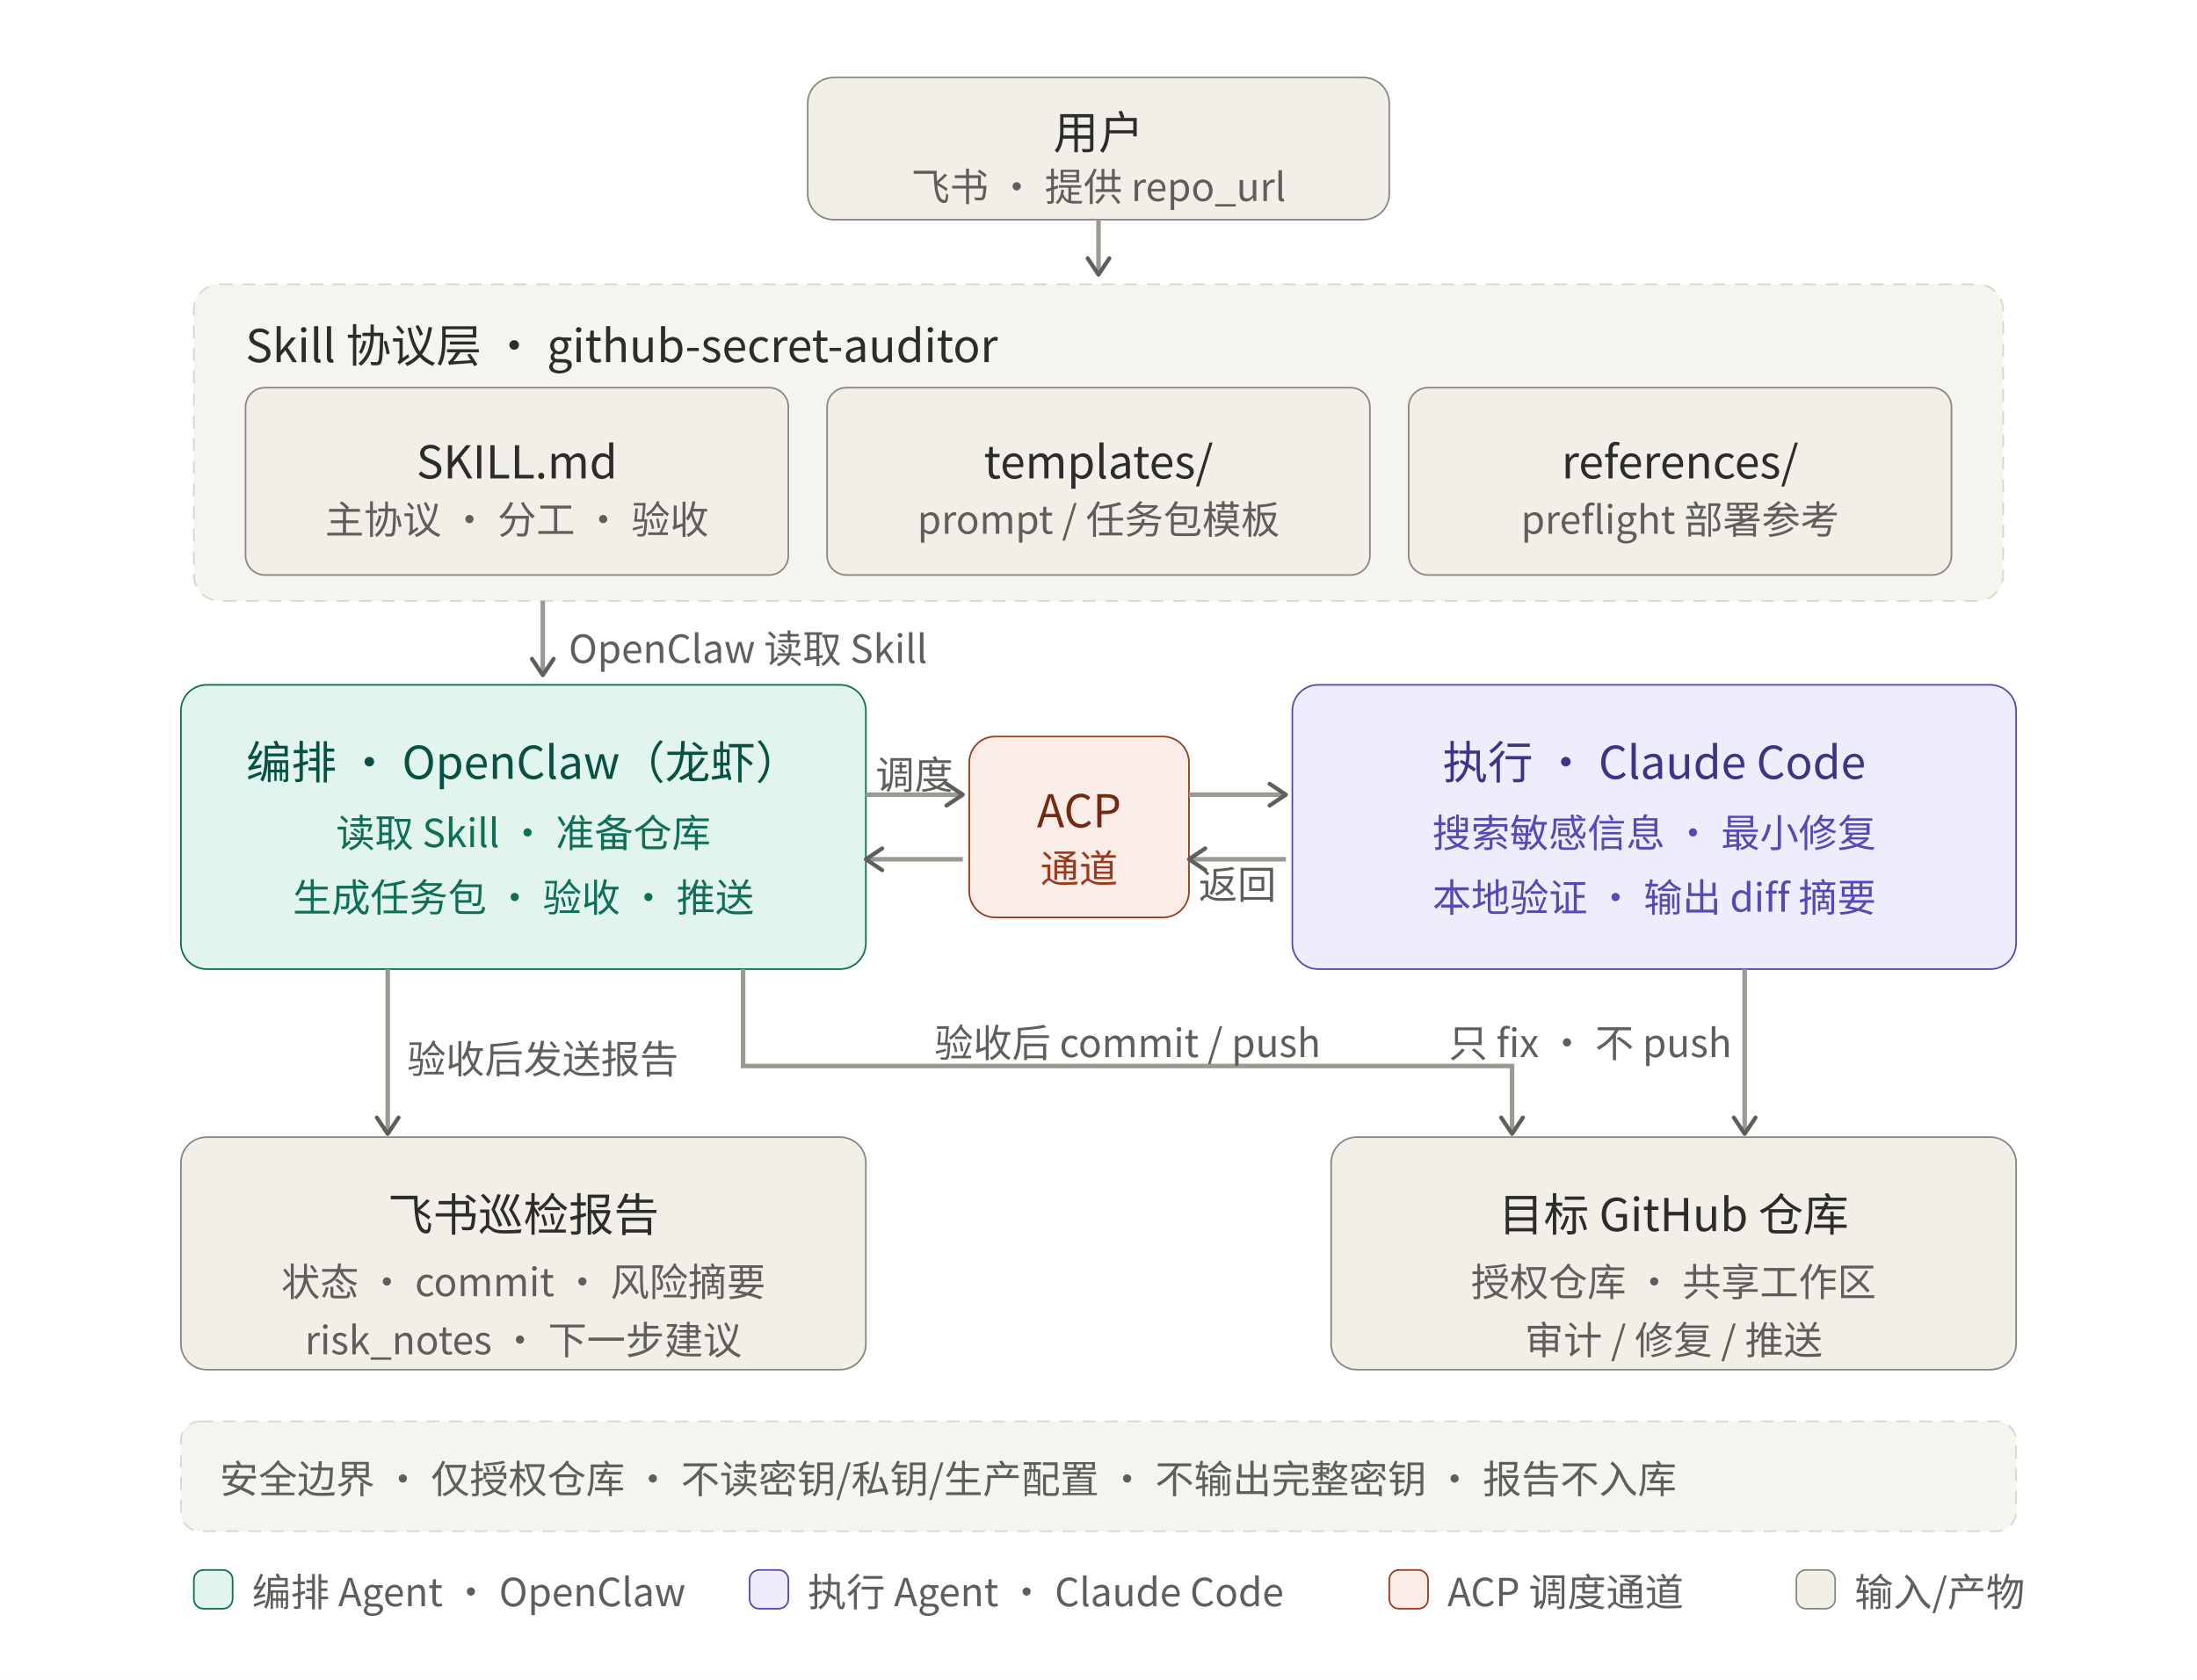
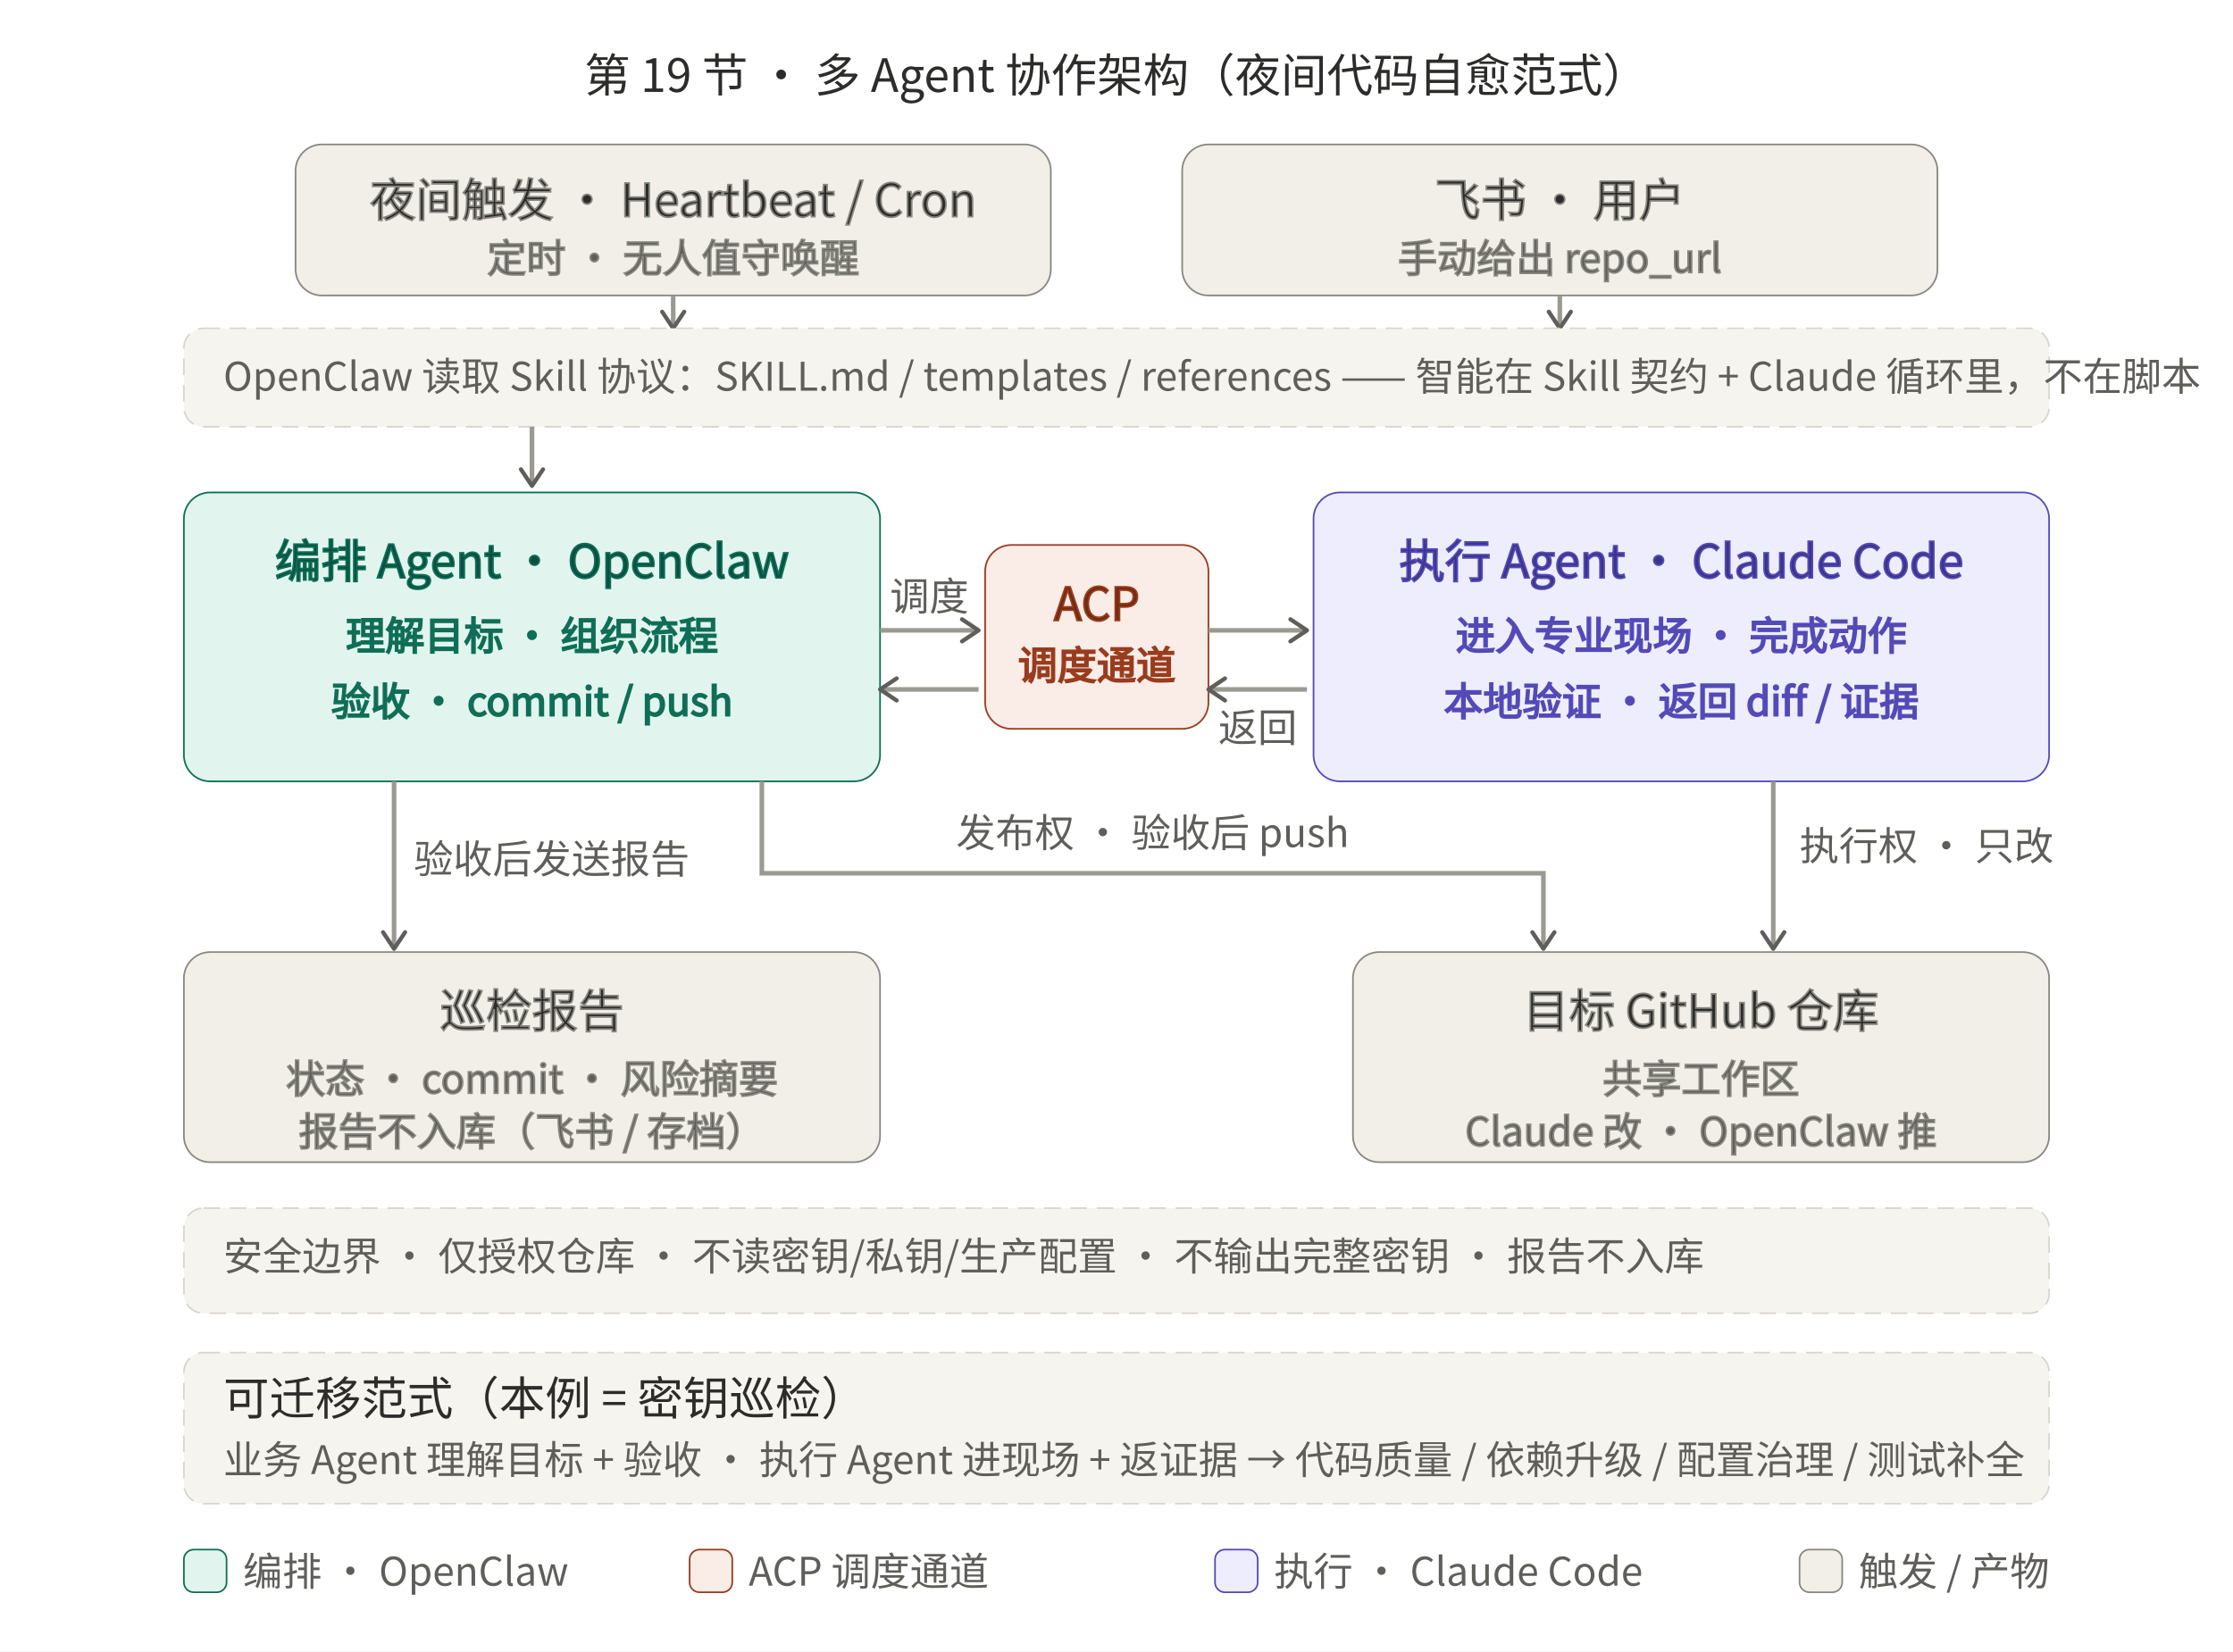
- <svg xmlns="http://www.w3.org/2000/svg" width="680" height="520" viewBox="0 0 680 520" role="img">
+ <svg xmlns="http://www.w3.org/2000/svg" width="680" height="503" viewBox="0 0 680 503" role="img">
  <style>
text{font-family:ui-sans-serif,system-ui,-apple-system,"PingFang SC","Hiragino Sans GB","Noto Sans CJK SC","Microsoft YaHei",sans-serif}
- .t{font-size:14px;font-weight:400;fill:#2C2C2A;stroke:none}
- .ts{font-size:12px;font-weight:400;fill:#5F5E5A;stroke:none}
- .th{font-size:14px;font-weight:500;fill:#2C2C2A;stroke:none}
+ .t{font-size:14px;font-weight:400;fill:#2C2C2A}
+ .ts{font-size:12px;font-weight:400;fill:#5F5E5A}
+ .th{font-size:14px;font-weight:500;fill:#2C2C2A}
.box{fill:#F5F4EF;stroke:#D8D6CC;stroke-width:.5}
.c-teal{fill:#E1F5EE;stroke:#0F6E56;stroke-width:.5}
.c-teal .th,.c-teal .t{fill:#085041}.c-teal .ts{fill:#0F6E56}
.c-purple{fill:#EEEDFE;stroke:#534AB7;stroke-width:.5}
.c-purple .th,.c-purple .t{fill:#3C3489}.c-purple .ts{fill:#534AB7}
.c-coral{fill:#FAECE7;stroke:#993C1D;stroke-width:.5}
.c-coral .th,.c-coral .t{fill:#712B13}.c-coral .ts{fill:#993C1D}
.c-gray{fill:#F1EFE8;stroke:#888780;stroke-width:.5}
.c-gray .th,.c-gray .t{fill:#2C2C2A}.c-gray .ts{fill:#5F5E5A}
</style>
  <defs>
    <marker id="arrow" viewBox="0 0 10 10" refX="8" refY="5" markerWidth="6" markerHeight="6" orient="auto-start-reverse">
      <path d="M2 1L8 5L2 9" fill="none" stroke="#5F5E5A" stroke-width="1.5" stroke-linecap="round" stroke-linejoin="round" />
    </marker>
  </defs>
-   <rect x="0" y="0" width="680" height="520" fill="#ffffff" />
+   <rect x="0" y="0" width="680" height="503" fill="#ffffff" />
+   <text class="th" x="340" y="28" text-anchor="middle">第 19 节 · 多 Agent 协作架构（夜间代码自愈范式）</text>
  <g class="c-gray">
-     <rect x="250" y="24" width="180" height="44" rx="8" />
-     <text class="th" x="340" y="40" text-anchor="middle" dominant-baseline="central">用户</text>
-     <text class="ts" x="340" y="57" text-anchor="middle" dominant-baseline="central">飞书 · 提供 repo_url</text>
-   </g>
-   <line x1="340" y1="68" x2="340" y2="85" stroke="#9b9a92" stroke-width="1.4" marker-end="url(#arrow)" />
-   <rect x="60" y="88" width="560" height="98" rx="8" class="box" style="stroke-dasharray:4 3" />
-   <text class="th" x="76" y="106" text-anchor="start" dominant-baseline="central">Skill 协议层 · github-secret-auditor</text>
-   <g class="c-gray">
-     <rect x="76" y="120" width="168" height="58" rx="6" />
-     <text class="th" x="160" y="142" text-anchor="middle" dominant-baseline="central">SKILL.md</text>
-     <text class="ts" x="160" y="160" text-anchor="middle" dominant-baseline="central">主协议 · 分工 · 验收</text>
+     <rect x="90" y="44" width="230" height="46" rx="8" />
+     <text class="th" x="205" y="66" text-anchor="middle">夜间触发 · Heartbeat / Cron</text>
+     <text class="ts" x="205" y="83" text-anchor="middle">定时 · 无人值守唤醒</text>
  </g>
  <g class="c-gray">
-     <rect x="256" y="120" width="168" height="58" rx="6" />
-     <text class="th" x="340" y="142" text-anchor="middle" dominant-baseline="central">templates/</text>
-     <text class="ts" x="340" y="160" text-anchor="middle" dominant-baseline="central">prompt / 任务包模板</text>
+     <rect x="360" y="44" width="230" height="46" rx="8" />
+     <text class="th" x="475" y="66" text-anchor="middle">飞书 · 用户</text>
+     <text class="ts" x="475" y="83" text-anchor="middle">手动给出 repo_url</text>
+   </g>
+   <line x1="205" y1="90" x2="205" y2="100" stroke="#9b9a92" stroke-width="1.4" marker-end="url(#arrow)" />
+   <line x1="475" y1="90" x2="475" y2="100" stroke="#9b9a92" stroke-width="1.4" marker-end="url(#arrow)" />
+   <rect x="56" y="100" width="568" height="30" rx="6" class="box" style="stroke-dasharray:5 3" />
+   <text class="ts" x="68" y="119" text-anchor="start">OpenClaw 读取 Skill 协议：SKILL.md / templates / references —— 智能在 Skill 契约 + Claude 循环里，不在脚本</text>
+   <line x1="162" y1="130" x2="162" y2="148" stroke="#9b9a92" stroke-width="1.4" marker-end="url(#arrow)" />
+   <g class="c-teal">
+     <rect x="56" y="150" width="212" height="88" rx="8" />
+     <text class="th" x="162" y="176" text-anchor="middle">编排 Agent · OpenClaw</text>
+     <text class="ts" x="162" y="198" text-anchor="middle">理解目标 · 组织流程</text>
+     <text class="ts" x="162" y="218" text-anchor="middle">验收 · commit / push</text>
+   </g>
+   <g class="c-coral">
+     <rect x="300" y="166" width="68" height="56" rx="8" />
+     <text class="th" x="334" y="189" text-anchor="middle">ACP</text>
+     <text class="ts" x="334" y="207" text-anchor="middle">调度通道</text>
+   </g>
+   <g class="c-purple">
+     <rect x="400" y="150" width="224" height="88" rx="8" />
+     <text class="th" x="512" y="176" text-anchor="middle">执行 Agent · Claude Code</text>
+     <text class="ts" x="512" y="198" text-anchor="middle">进入专业现场 · 完成动作</text>
+     <text class="ts" x="512" y="218" text-anchor="middle">本地验证 · 返回 diff / 证据</text>
+   </g>
+   <line x1="268" y1="192" x2="298" y2="192" stroke="#9b9a92" stroke-width="1.4" marker-end="url(#arrow)" />
+   <line x1="368" y1="192" x2="398" y2="192" stroke="#9b9a92" stroke-width="1.4" marker-end="url(#arrow)" />
+   <line x1="398" y1="210" x2="368" y2="210" stroke="#9b9a92" stroke-width="1.4" marker-end="url(#arrow)" />
+   <line x1="298" y1="210" x2="268" y2="210" stroke="#9b9a92" stroke-width="1.4" marker-end="url(#arrow)" />
+   <text class="ts" x="283" y="186" text-anchor="middle">调度</text>
+   <text class="ts" x="383" y="226" text-anchor="middle">返回</text>
+   <line x1="120" y1="238" x2="120" y2="289" stroke="#9b9a92" stroke-width="1.4" marker-end="url(#arrow)" />
+   <text class="ts" x="126" y="266" text-anchor="start">验收后发送报告</text>
+   <path d="M232 238 L232 266 L470 266 L470 289" fill="none" stroke="#9b9a92" stroke-width="1.4" marker-end="url(#arrow)" />
+   <text class="ts" x="351" y="258" text-anchor="middle">发布权 · 验收后 push</text>
+   <line x1="540" y1="238" x2="540" y2="289" stroke="#9b9a92" stroke-width="1.4" marker-end="url(#arrow)" />
+   <text class="ts" x="548" y="262" text-anchor="start">执行权 · 只改</text>
+   <g class="c-gray">
+     <rect x="56" y="290" width="212" height="64" rx="8" />
+     <text class="th" x="162" y="313" text-anchor="middle">巡检报告</text>
+     <text class="ts" x="162" y="333" text-anchor="middle">状态 · commit · 风险摘要</text>
+     <text class="ts" x="162" y="349" text-anchor="middle">报告不入库（飞书 / 存档）</text>
  </g>
  <g class="c-gray">
-     <rect x="436" y="120" width="168" height="58" rx="6" />
-     <text class="th" x="520" y="142" text-anchor="middle" dominant-baseline="central">references/</text>
-     <text class="ts" x="520" y="160" text-anchor="middle" dominant-baseline="central">preflight 部署参考</text>
+     <rect x="412" y="290" width="212" height="64" rx="8" />
+     <text class="th" x="518" y="313" text-anchor="middle">目标 GitHub 仓库</text>
+     <text class="ts" x="518" y="333" text-anchor="middle">共享工作区</text>
+     <text class="ts" x="518" y="349" text-anchor="middle">Claude 改 · OpenClaw 推</text>
  </g>
-   <line x1="168" y1="186" x2="168" y2="209" stroke="#9b9a92" stroke-width="1.4" marker-end="url(#arrow)" />
-   <text class="ts" x="176" y="200" text-anchor="start" dominant-baseline="central">OpenClaw 读取 Skill</text>
-   <g class="c-teal">
-     <rect x="56" y="212" width="212" height="88" rx="8" />
-     <text class="th" x="162" y="235" text-anchor="middle" dominant-baseline="central">编排 · OpenClaw（龙虾）</text>
-     <text class="ts" x="162" y="257" text-anchor="middle" dominant-baseline="central">读取 Skill · 准备仓库</text>
-     <text class="ts" x="162" y="277" text-anchor="middle" dominant-baseline="central">生成任务包 · 验收 · 推送</text>
-   </g>
-   <g class="c-purple">
-     <rect x="400" y="212" width="224" height="88" rx="8" />
-     <text class="th" x="512" y="235" text-anchor="middle" dominant-baseline="central">执行 · Claude Code</text>
-     <text class="ts" x="512" y="257" text-anchor="middle" dominant-baseline="central">搜索敏感信息 · 最小修复</text>
-     <text class="ts" x="512" y="277" text-anchor="middle" dominant-baseline="central">本地验证 · 输出 diff 摘要</text>
-   </g>
-   <g class="c-coral">
-     <rect x="300" y="228" width="68" height="56" rx="8" />
-     <text class="th" x="334" y="250" text-anchor="middle" dominant-baseline="central">ACP</text>
-     <text class="ts" x="334" y="268" text-anchor="middle" dominant-baseline="central">通道</text>
-   </g>
-   <line x1="268" y1="246" x2="298" y2="246" stroke="#9b9a92" stroke-width="1.4" marker-end="url(#arrow)" />
-   <line x1="368" y1="246" x2="398" y2="246" stroke="#9b9a92" stroke-width="1.4" marker-end="url(#arrow)" />
-   <line x1="398" y1="266" x2="368" y2="266" stroke="#9b9a92" stroke-width="1.4" marker-end="url(#arrow)" />
-   <line x1="298" y1="266" x2="268" y2="266" stroke="#9b9a92" stroke-width="1.4" marker-end="url(#arrow)" />
-   <text class="ts" x="283" y="239" text-anchor="middle" dominant-baseline="central">调度</text>
-   <text class="ts" x="383" y="273" text-anchor="middle" dominant-baseline="central">返回</text>
-   <line x1="120" y1="300" x2="120" y2="351" stroke="#9b9a92" stroke-width="1.4" marker-end="url(#arrow)" />
-   <text class="ts" x="126" y="327" text-anchor="start" dominant-baseline="central">验收后发送报告</text>
-   <path d="M230 300 L230 330 L468 330 L468 351" fill="none" stroke="#9b9a92" stroke-width="1.4" marker-end="url(#arrow)" />
-   <text class="ts" x="349" y="322" text-anchor="middle" dominant-baseline="central">验收后 commit / push</text>
-   <line x1="540" y1="300" x2="540" y2="351" stroke="#9b9a92" stroke-width="1.4" marker-end="url(#arrow)" />
-   <text class="ts" x="536" y="322" text-anchor="end" dominant-baseline="central">只 fix · 不 push</text>
-   <g class="c-gray">
-     <rect x="56" y="352" width="212" height="72" rx="8" />
-     <text class="th" x="162" y="375" text-anchor="middle" dominant-baseline="central">飞书巡检报告</text>
-     <text class="ts" x="162" y="396" text-anchor="middle" dominant-baseline="central">状态 · commit · 风险摘要</text>
-     <text class="ts" x="162" y="414" text-anchor="middle" dominant-baseline="central">risk_notes · 下一步建议</text>
-   </g>
-   <g class="c-gray">
-     <rect x="412" y="352" width="212" height="72" rx="8" />
-     <text class="th" x="518" y="375" text-anchor="middle" dominant-baseline="central">目标 GitHub 仓库</text>
-     <text class="ts" x="518" y="396" text-anchor="middle" dominant-baseline="central">授权仓库 · 共享工作区</text>
-     <text class="ts" x="518" y="414" text-anchor="middle" dominant-baseline="central">审计 / 修复 / 推送</text>
-   </g>
-   <rect x="56" y="440" width="568" height="34" rx="6" class="box" style="stroke-dasharray:4 3" />
-   <text class="ts" x="68" y="457" text-anchor="start" dominant-baseline="central">安全边界 · 仅授权仓库 · 不读密钥/私钥/生产配置 · 不输出完整密钥 · 报告不入库</text>
-   <rect x="60" y="486" width="12" height="12" rx="3" class="c-teal" />
-   <text class="ts" x="78" y="492" text-anchor="start" dominant-baseline="central">编排 Agent · OpenClaw</text>
-   <rect x="232" y="486" width="12" height="12" rx="3" class="c-purple" />
-   <text class="ts" x="250" y="492" text-anchor="start" dominant-baseline="central">执行 Agent · Claude Code</text>
-   <rect x="430" y="486" width="12" height="12" rx="3" class="c-coral" />
-   <text class="ts" x="448" y="492" text-anchor="start" dominant-baseline="central">ACP 调度通道</text>
-   <rect x="556" y="486" width="12" height="12" rx="3" class="c-gray" />
-   <text class="ts" x="574" y="492" text-anchor="start" dominant-baseline="central">输入/产物</text>
+   <rect x="56" y="368" width="568" height="32" rx="6" class="box" style="stroke-dasharray:5 3" />
+   <text class="ts" x="68" y="387" text-anchor="start">安全边界 · 仅授权仓库 · 不读密钥/私钥/生产配置 · 不输出完整密钥 · 报告不入库</text>
+   <rect x="56" y="412" width="568" height="46" rx="6" class="box" style="stroke-dasharray:5 3" />
+   <text class="th" x="68" y="431" text-anchor="start">可迁移范式（本例 = 密钥巡检）</text>
+   <text class="ts" x="68" y="449" text-anchor="start">业务 Agent 理解目标 + 验收 · 执行 Agent 进现场 + 返证据 → 代码质量 / 依赖升级 / 配置治理 / 测试补全</text>
+   <rect x="56" y="472" width="13" height="13" rx="3" class="c-teal" />
+   <text class="ts" x="74" y="483" text-anchor="start">编排 · OpenClaw</text>
+   <rect x="210" y="472" width="13" height="13" rx="3" class="c-coral" />
+   <text class="ts" x="228" y="483" text-anchor="start">ACP 调度通道</text>
+   <rect x="370" y="472" width="13" height="13" rx="3" class="c-purple" />
+   <text class="ts" x="388" y="483" text-anchor="start">执行 · Claude Code</text>
+   <rect x="548" y="472" width="13" height="13" rx="3" class="c-gray" />
+   <text class="ts" x="566" y="483" text-anchor="start">触发 / 产物</text>
</svg>
